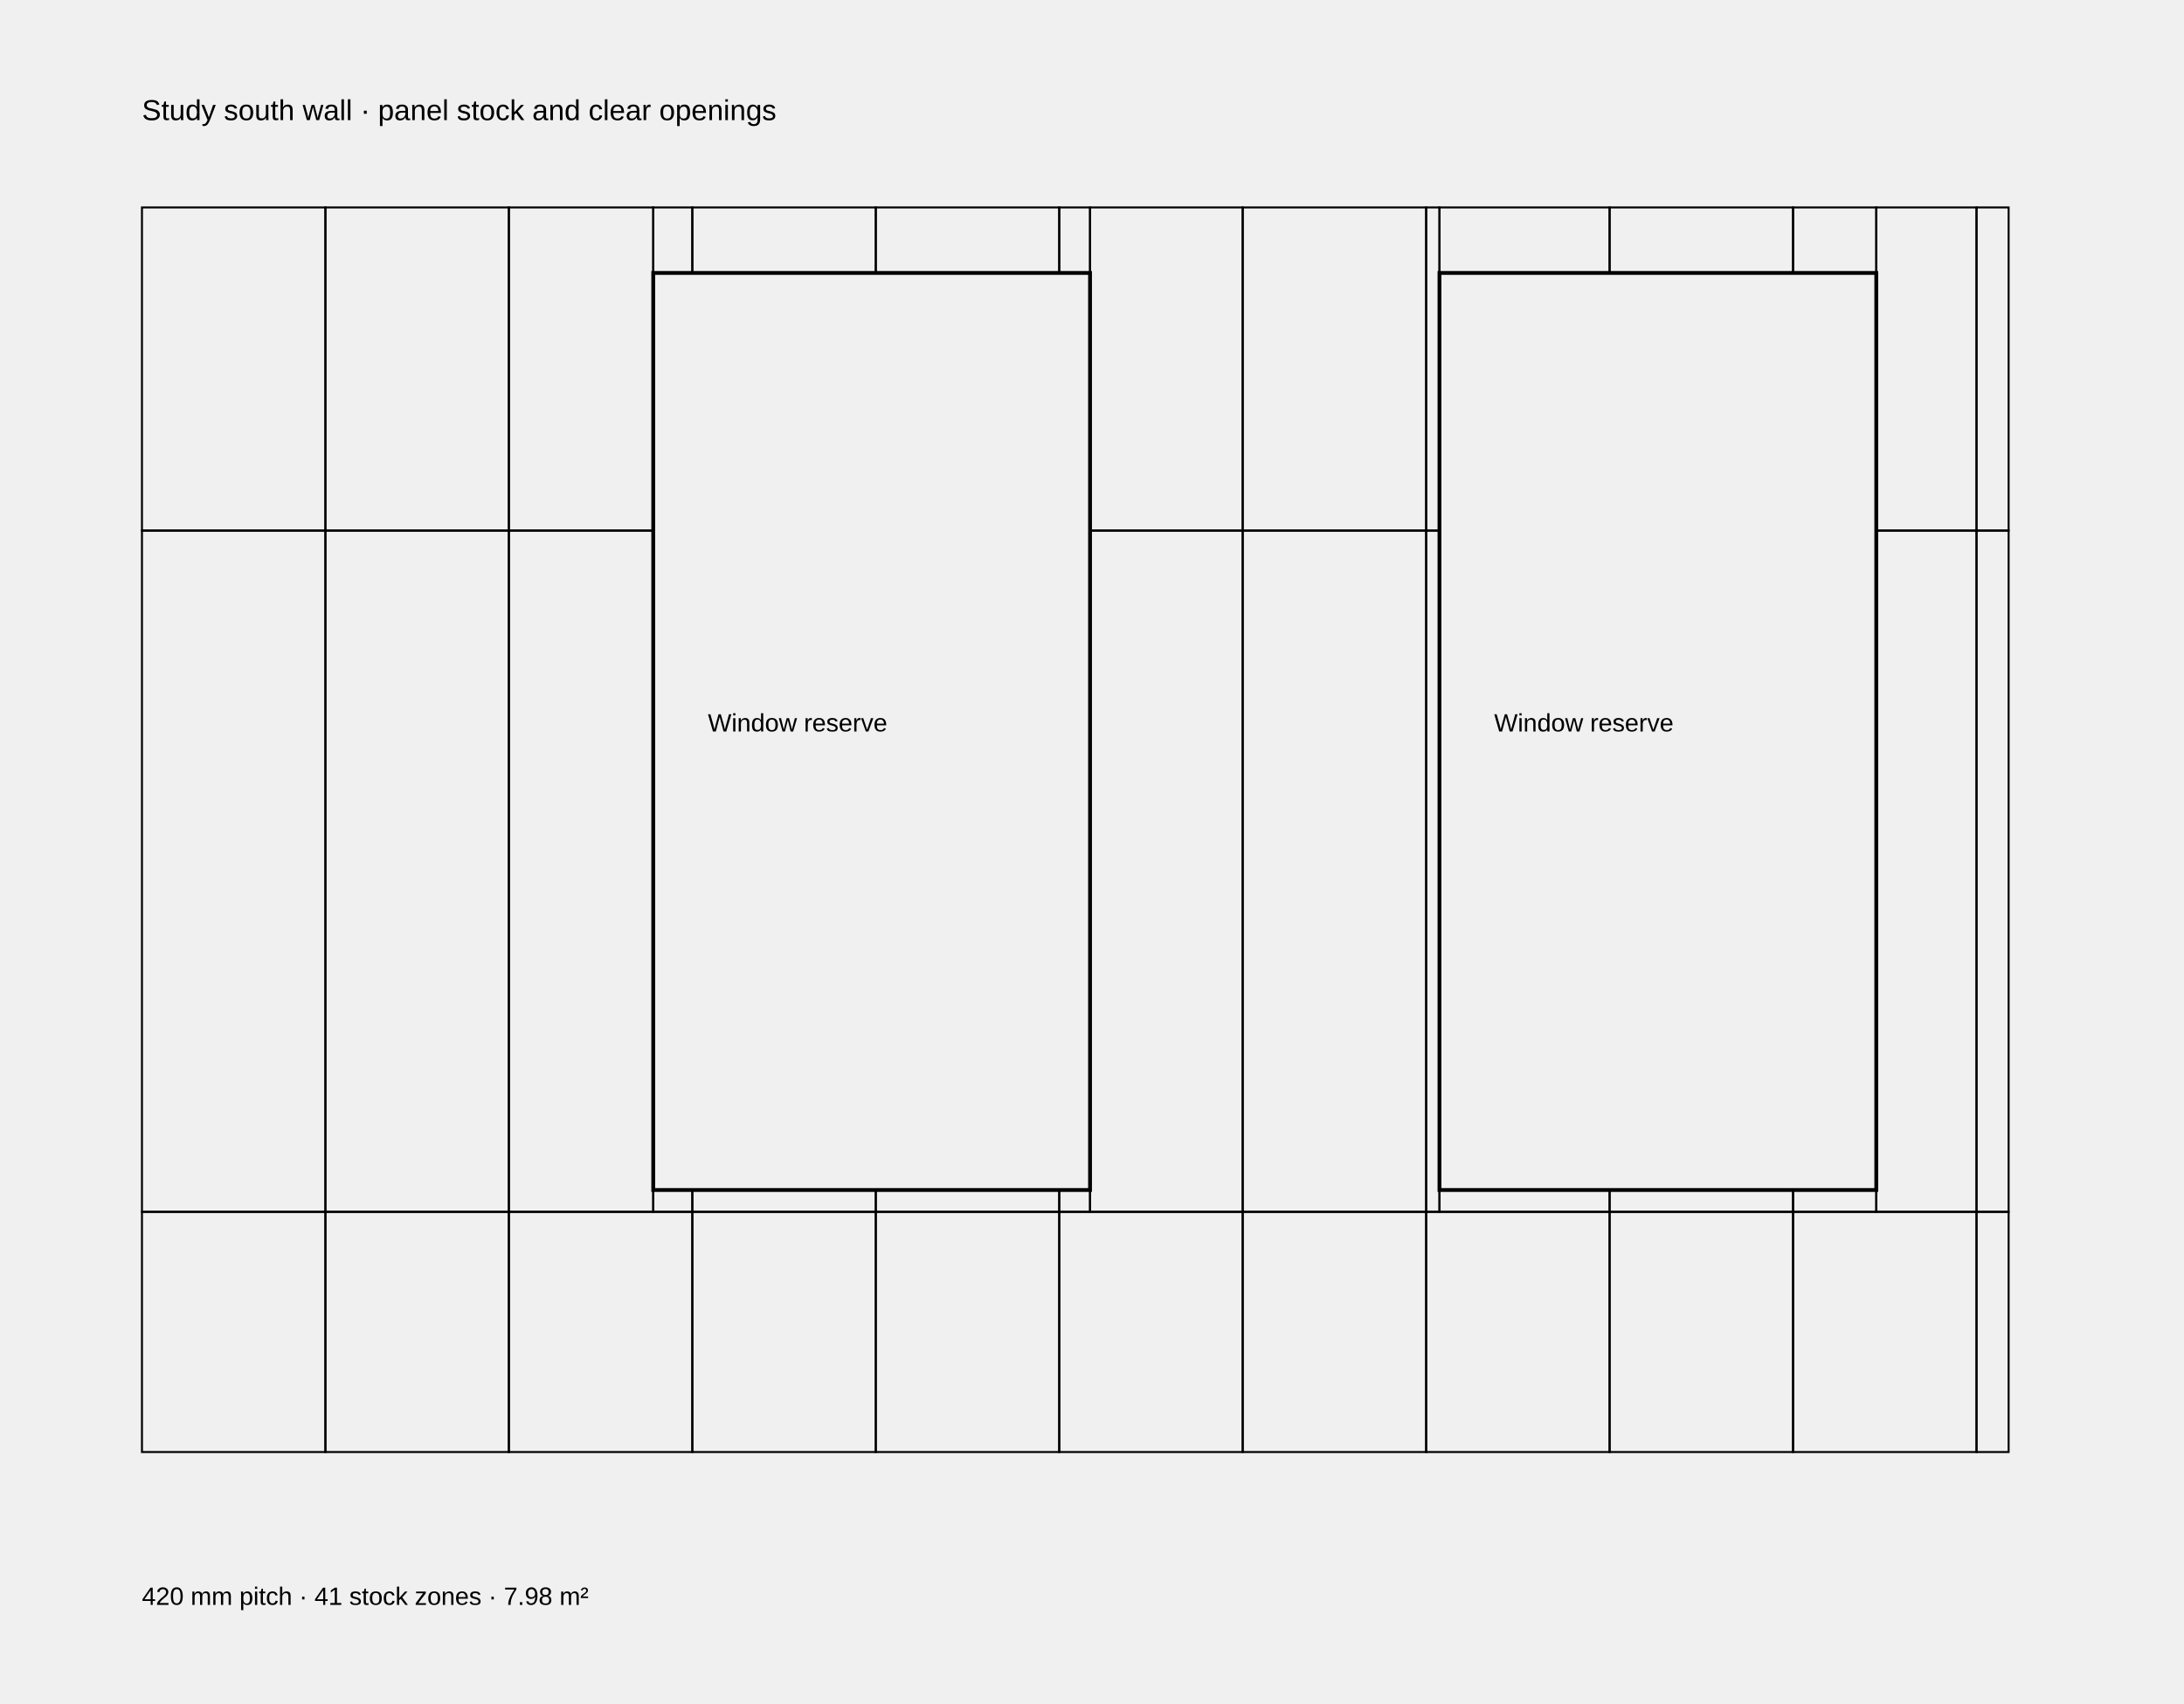
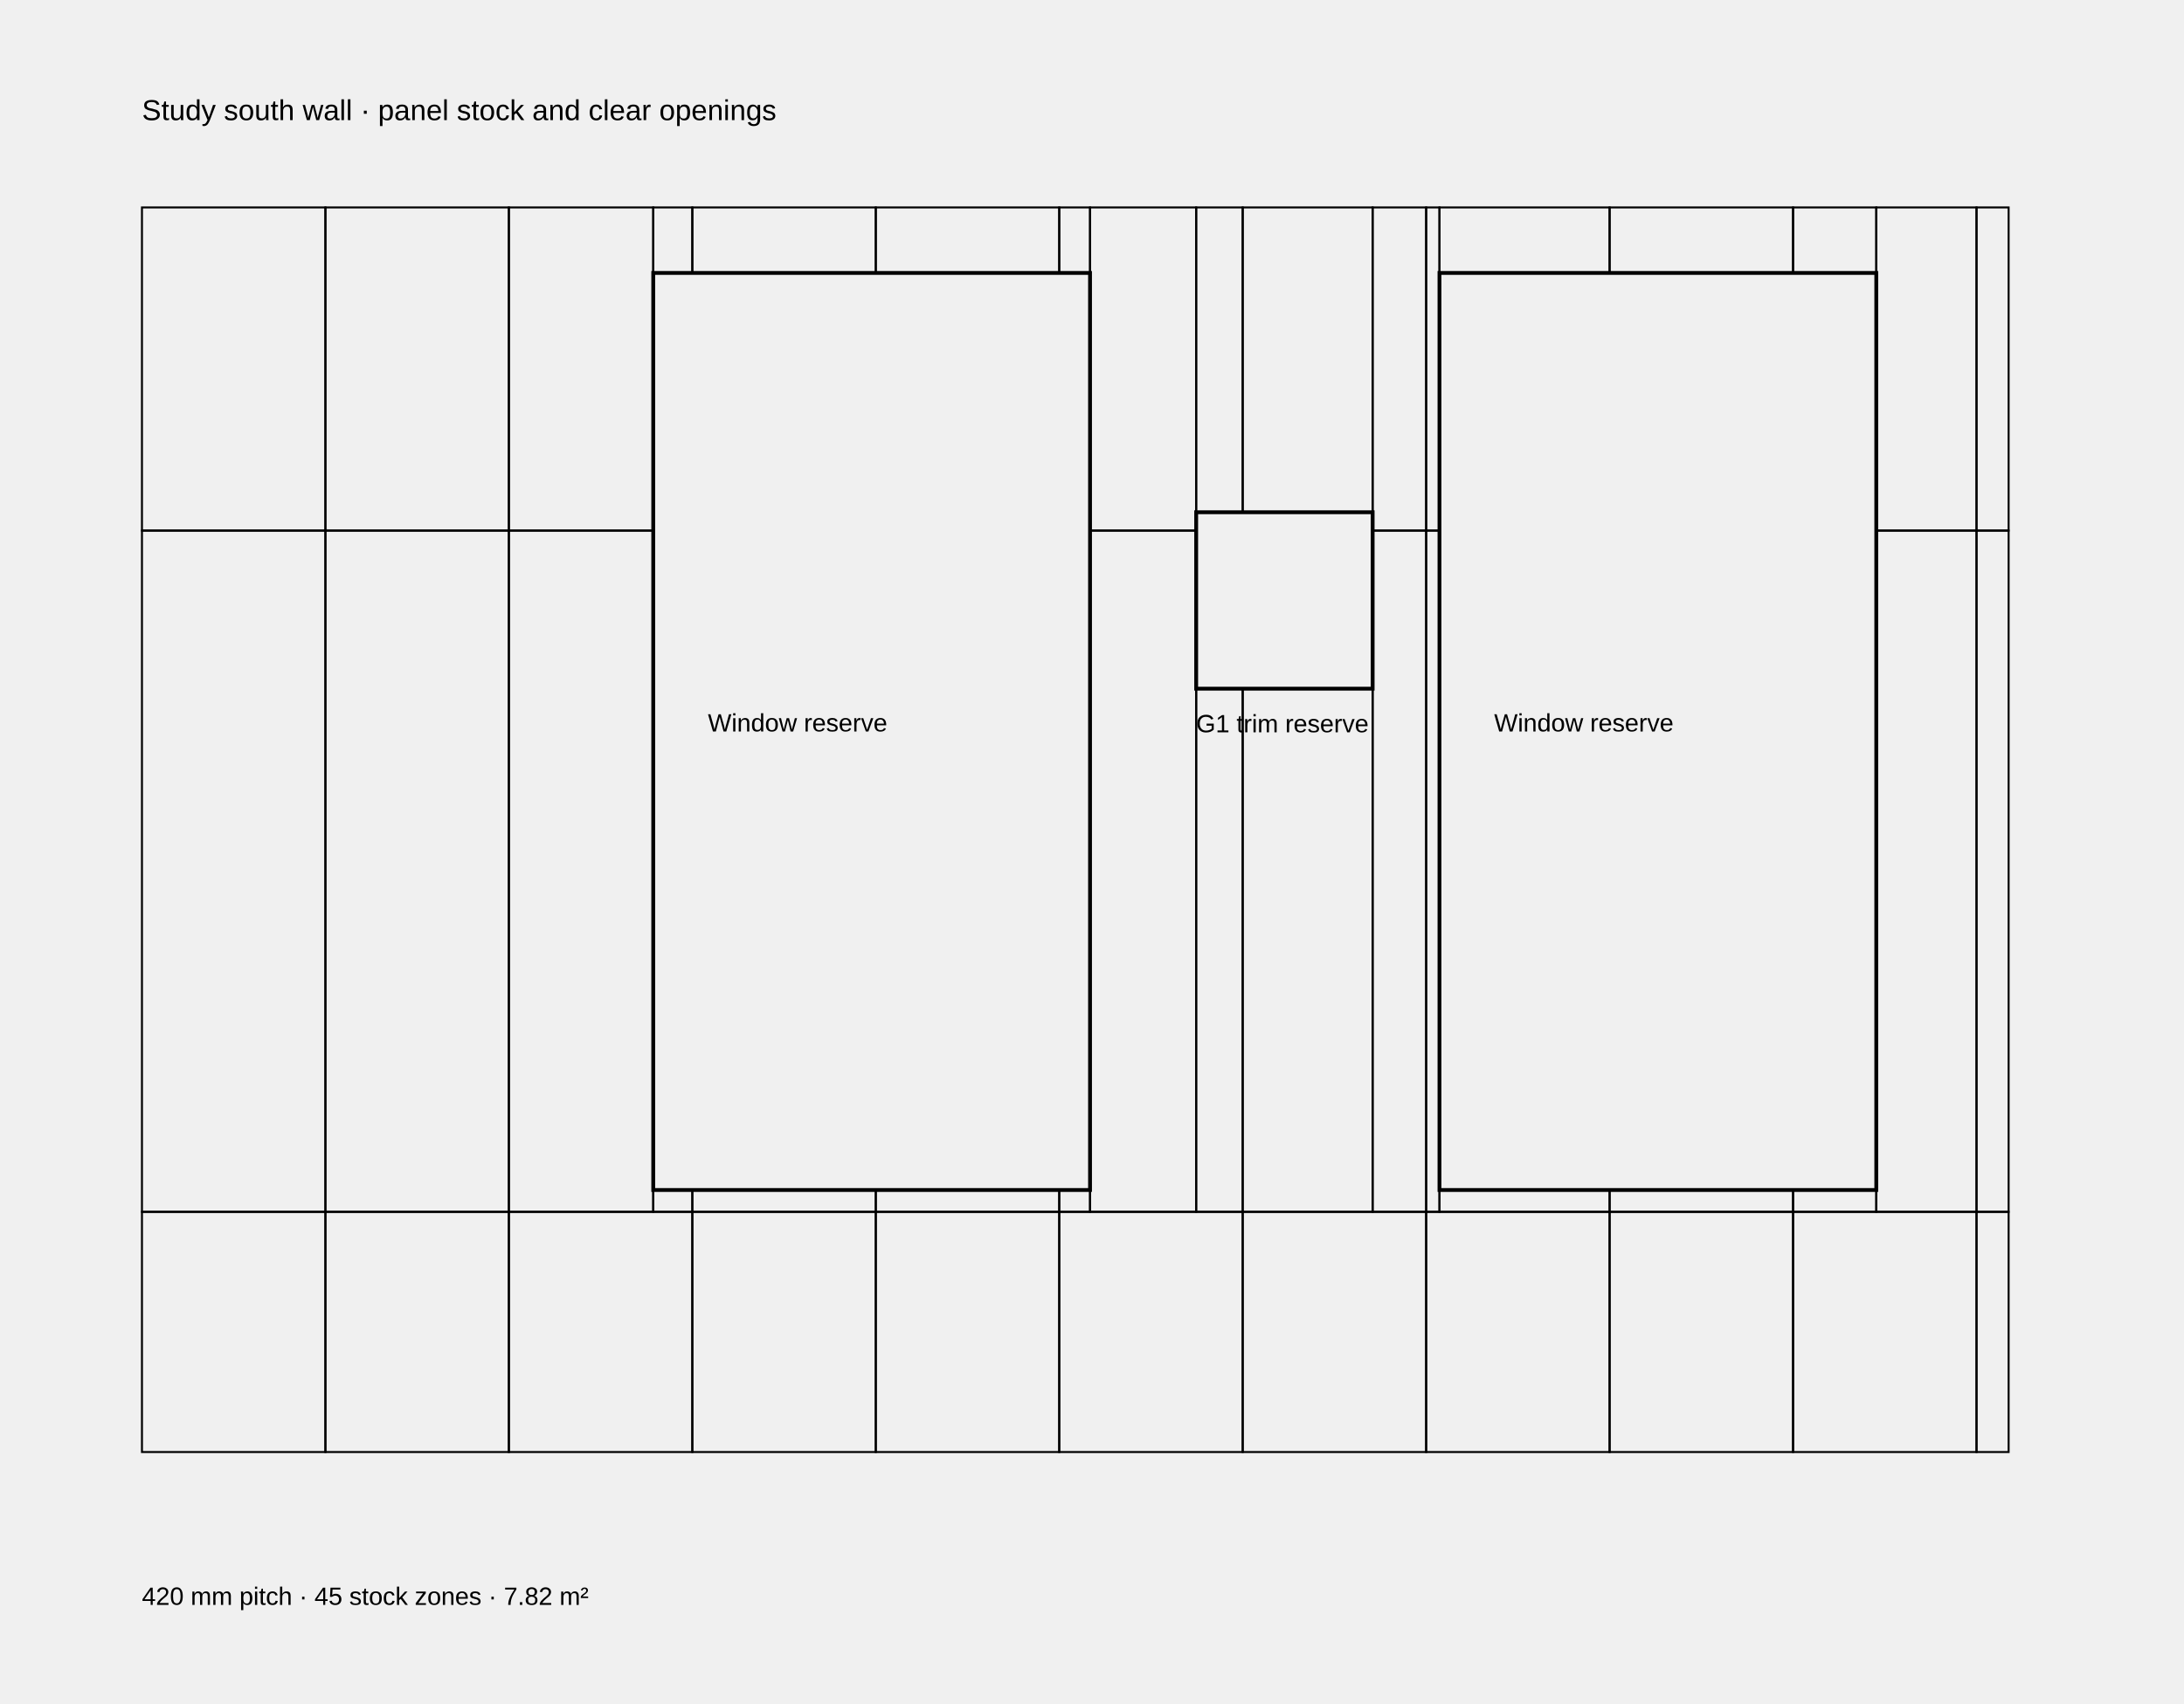
<svg xmlns="http://www.w3.org/2000/svg" width="200mm" height="156mm" viewBox="0 0 200 156" role="img" aria-labelledby="title desc" data-view-id="ias-study-south-panelling" data-source-id="HAD-SERVICES-02" data-scale-denominator="25">
  <style>.line-cut{stroke:#000000;stroke-width:0.5;fill:none;stroke-linecap:butt;stroke-linejoin:miter}.line-profile{stroke:#000000;stroke-width:0.35;fill:none;stroke-linecap:butt;stroke-linejoin:miter}.line-primary{stroke:#000000;stroke-width:0.25;fill:none;stroke-linecap:butt;stroke-linejoin:miter}.line-secondary{stroke:#000000;stroke-width:0.18;fill:none;stroke-linecap:butt;stroke-linejoin:miter}.text-label{font-family:Arial, Helvetica, sans-serif;font-size:2.646px;font-weight:400;fill:#000000}.text-note{font-family:Arial, Helvetica, sans-serif;font-size:2.293px;font-weight:400;fill:#000000}.text-marker{font-family:Arial, Helvetica, sans-serif;font-size:2.293px;font-weight:700;fill:#000000}.dash-overhead{stroke-dasharray:3 1.5}.dash-datum{stroke-dasharray:6 1.5 1 1.5}.dash-provisional{stroke-dasharray:1 1}.fill-paper{fill:#ffffff;stroke:none}.fill-ink{fill:#000000;stroke:none}.fill-context{fill:#666666;stroke:none}.fill-faint{fill:#a6a6a6;stroke:none}</style>
  <text x="13" y="11" class="text-label" text-anchor="start" data-entity="panel-title">Study south wall · panel stock and clear openings</text>
  <rect x="13" y="111" width="16.8" height="22" class="line-secondary" data-entity="SOUTH/W1/0/0/0" />
  <rect x="13" y="48.6" width="16.8" height="62.4" class="line-secondary" data-entity="SOUTH/W1/0/1/0" />
  <rect x="13" y="19" width="16.8" height="29.6" class="line-secondary" data-entity="SOUTH/W1/0/2/0" />
  <rect x="29.8" y="111" width="16.8" height="22" class="line-secondary" data-entity="SOUTH/W1/1/0/0" />
  <rect x="29.8" y="48.6" width="16.8" height="62.4" class="line-secondary" data-entity="SOUTH/W1/1/1/0" />
  <rect x="29.8" y="19" width="16.8" height="29.6" class="line-secondary" data-entity="SOUTH/W1/1/2/0" />
  <rect x="46.6" y="111" width="16.8" height="22" class="line-secondary" data-entity="SOUTH/W1/2/0/0" />
  <rect x="46.6" y="48.6" width="13.22" height="62.4" class="line-secondary" data-entity="SOUTH/W1/2/1/0" />
  <rect x="59.82" y="109" width="3.58" height="2" class="line-secondary" data-entity="SOUTH/W1/2/1/1" />
  <rect x="46.6" y="19" width="13.22" height="29.6" class="line-secondary" data-entity="SOUTH/W1/2/2/0" />
  <rect x="59.82" y="19" width="3.58" height="6" class="line-secondary" data-entity="SOUTH/W1/2/2/1" />
  <rect x="63.4" y="111" width="16.8" height="22" class="line-secondary" data-entity="SOUTH/W1/3/0/0" />
  <rect x="63.4" y="109" width="16.8" height="2" class="line-secondary" data-entity="SOUTH/W1/3/1/0" />
  <rect x="63.4" y="19" width="16.8" height="6" class="line-secondary" data-entity="SOUTH/W1/3/2/0" />
  <rect x="80.2" y="111" width="16.8" height="22" class="line-secondary" data-entity="SOUTH/W1/4/0/0" />
  <rect x="80.2" y="109" width="16.8" height="2" class="line-secondary" data-entity="SOUTH/W1/4/1/0" />
  <rect x="80.2" y="19" width="16.8" height="6" class="line-secondary" data-entity="SOUTH/W1/4/2/0" />
  <rect x="97" y="111" width="16.8" height="22" class="line-secondary" data-entity="SOUTH/W1/5/0/0" />
-   <rect x="99.82" y="48.6" width="13.98" height="62.4" class="line-secondary" data-entity="SOUTH/W1/5/1/0" />
-   <rect x="97" y="109" width="2.82" height="2" class="line-secondary" data-entity="SOUTH/W1/5/1/1" />
-   <rect x="99.82" y="19" width="13.98" height="29.6" class="line-secondary" data-entity="SOUTH/W1/5/2/0" />
-   <rect x="97" y="19" width="2.82" height="6" class="line-secondary" data-entity="SOUTH/W1/5/2/1" />
+   <rect x="99.82" y="48.6" width="9.72" height="62.4" class="line-secondary" data-entity="SOUTH/W1/5/1/0" />
+   <rect x="109.54" y="63.08" width="4.26" height="47.92" class="line-secondary" data-entity="SOUTH/W1/5/1/1" />
+   <rect x="97" y="109" width="2.82" height="2" class="line-secondary" data-entity="SOUTH/W1/5/1/2" />
+   <rect x="99.82" y="19" width="9.72" height="29.6" class="line-secondary" data-entity="SOUTH/W1/5/2/0" />
+   <rect x="109.54" y="19" width="4.26" height="27.92" class="line-secondary" data-entity="SOUTH/W1/5/2/1" />
+   <rect x="97" y="19" width="2.82" height="6" class="line-secondary" data-entity="SOUTH/W1/5/2/2" />
  <rect x="113.8" y="111" width="16.8" height="22" class="line-secondary" data-entity="SOUTH/W1/6/0/0" />
-   <rect x="113.8" y="48.6" width="16.8" height="62.4" class="line-secondary" data-entity="SOUTH/W1/6/1/0" />
-   <rect x="113.8" y="19" width="16.8" height="29.6" class="line-secondary" data-entity="SOUTH/W1/6/2/0" />
+   <rect x="125.7" y="48.6" width="4.9" height="62.4" class="line-secondary" data-entity="SOUTH/W1/6/1/0" />
+   <rect x="113.8" y="63.08" width="11.9" height="47.92" class="line-secondary" data-entity="SOUTH/W1/6/1/1" />
+   <rect x="125.7" y="19" width="4.9" height="29.6" class="line-secondary" data-entity="SOUTH/W1/6/2/0" />
+   <rect x="113.8" y="19" width="11.9" height="27.92" class="line-secondary" data-entity="SOUTH/W1/6/2/1" />
  <rect x="130.6" y="111" width="16.8" height="22" class="line-secondary" data-entity="SOUTH/W1/7/0/0" />
  <rect x="130.6" y="48.6" width="1.22" height="62.4" class="line-secondary" data-entity="SOUTH/W1/7/1/0" />
  <rect x="131.82" y="109" width="15.58" height="2" class="line-secondary" data-entity="SOUTH/W1/7/1/1" />
  <rect x="130.6" y="19" width="1.22" height="29.6" class="line-secondary" data-entity="SOUTH/W1/7/2/0" />
  <rect x="131.82" y="19" width="15.58" height="6" class="line-secondary" data-entity="SOUTH/W1/7/2/1" />
  <rect x="147.4" y="111" width="16.8" height="22" class="line-secondary" data-entity="SOUTH/W1/8/0/0" />
  <rect x="147.4" y="109" width="16.8" height="2" class="line-secondary" data-entity="SOUTH/W1/8/1/0" />
  <rect x="147.4" y="19" width="16.8" height="6" class="line-secondary" data-entity="SOUTH/W1/8/2/0" />
  <rect x="164.2" y="111" width="16.8" height="22" class="line-secondary" data-entity="SOUTH/W1/9/0/0" />
  <rect x="171.82" y="48.6" width="9.18" height="62.4" class="line-secondary" data-entity="SOUTH/W1/9/1/0" />
  <rect x="164.2" y="109" width="7.62" height="2" class="line-secondary" data-entity="SOUTH/W1/9/1/1" />
  <rect x="171.82" y="19" width="9.18" height="29.6" class="line-secondary" data-entity="SOUTH/W1/9/2/0" />
  <rect x="164.2" y="19" width="7.62" height="6" class="line-secondary" data-entity="SOUTH/W1/9/2/1" />
  <rect x="181" y="111" width="2.94" height="22" class="line-secondary" data-entity="SOUTH/W1/10/0/0" />
  <rect x="181" y="48.6" width="2.94" height="62.4" class="line-secondary" data-entity="SOUTH/W1/10/1/0" />
  <rect x="181" y="19" width="2.94" height="29.6" class="line-secondary" data-entity="SOUTH/W1/10/2/0" />
  <rect x="59.82" y="25" width="40" height="84" class="line-profile" data-entity="GROUND/south-window-0" />
  <text x="64.82" y="67" class="text-note" text-anchor="start" data-entity="GROUND/south-window-0/reserve">Window reserve</text>
  <rect x="131.82" y="25" width="40" height="84" class="line-profile" data-entity="GROUND/south-window-1" />
  <text x="136.82" y="67" class="text-note" text-anchor="start" data-entity="GROUND/south-window-1/reserve">Window reserve</text>
-   <text x="13" y="147" class="text-note" text-anchor="start" data-entity="panel-pitch">420 mm pitch · 41 stock zones · 7.98 m²</text>
+   <rect x="109.54" y="46.92" width="16.16" height="16.16" class="line-profile" data-entity="GROUND/G-STUDY/G1/room-side-grille/trial-clearance" />
+   <text x="109.54" y="67.08" class="text-note" text-anchor="start" data-entity="GROUND/G-STUDY/G1/room-side-grille/trial-clearance/label">G1 trim reserve</text>
+   <text x="13" y="147" class="text-note" text-anchor="start" data-entity="panel-pitch">420 mm pitch · 45 stock zones · 7.82 m²</text>
</svg>
